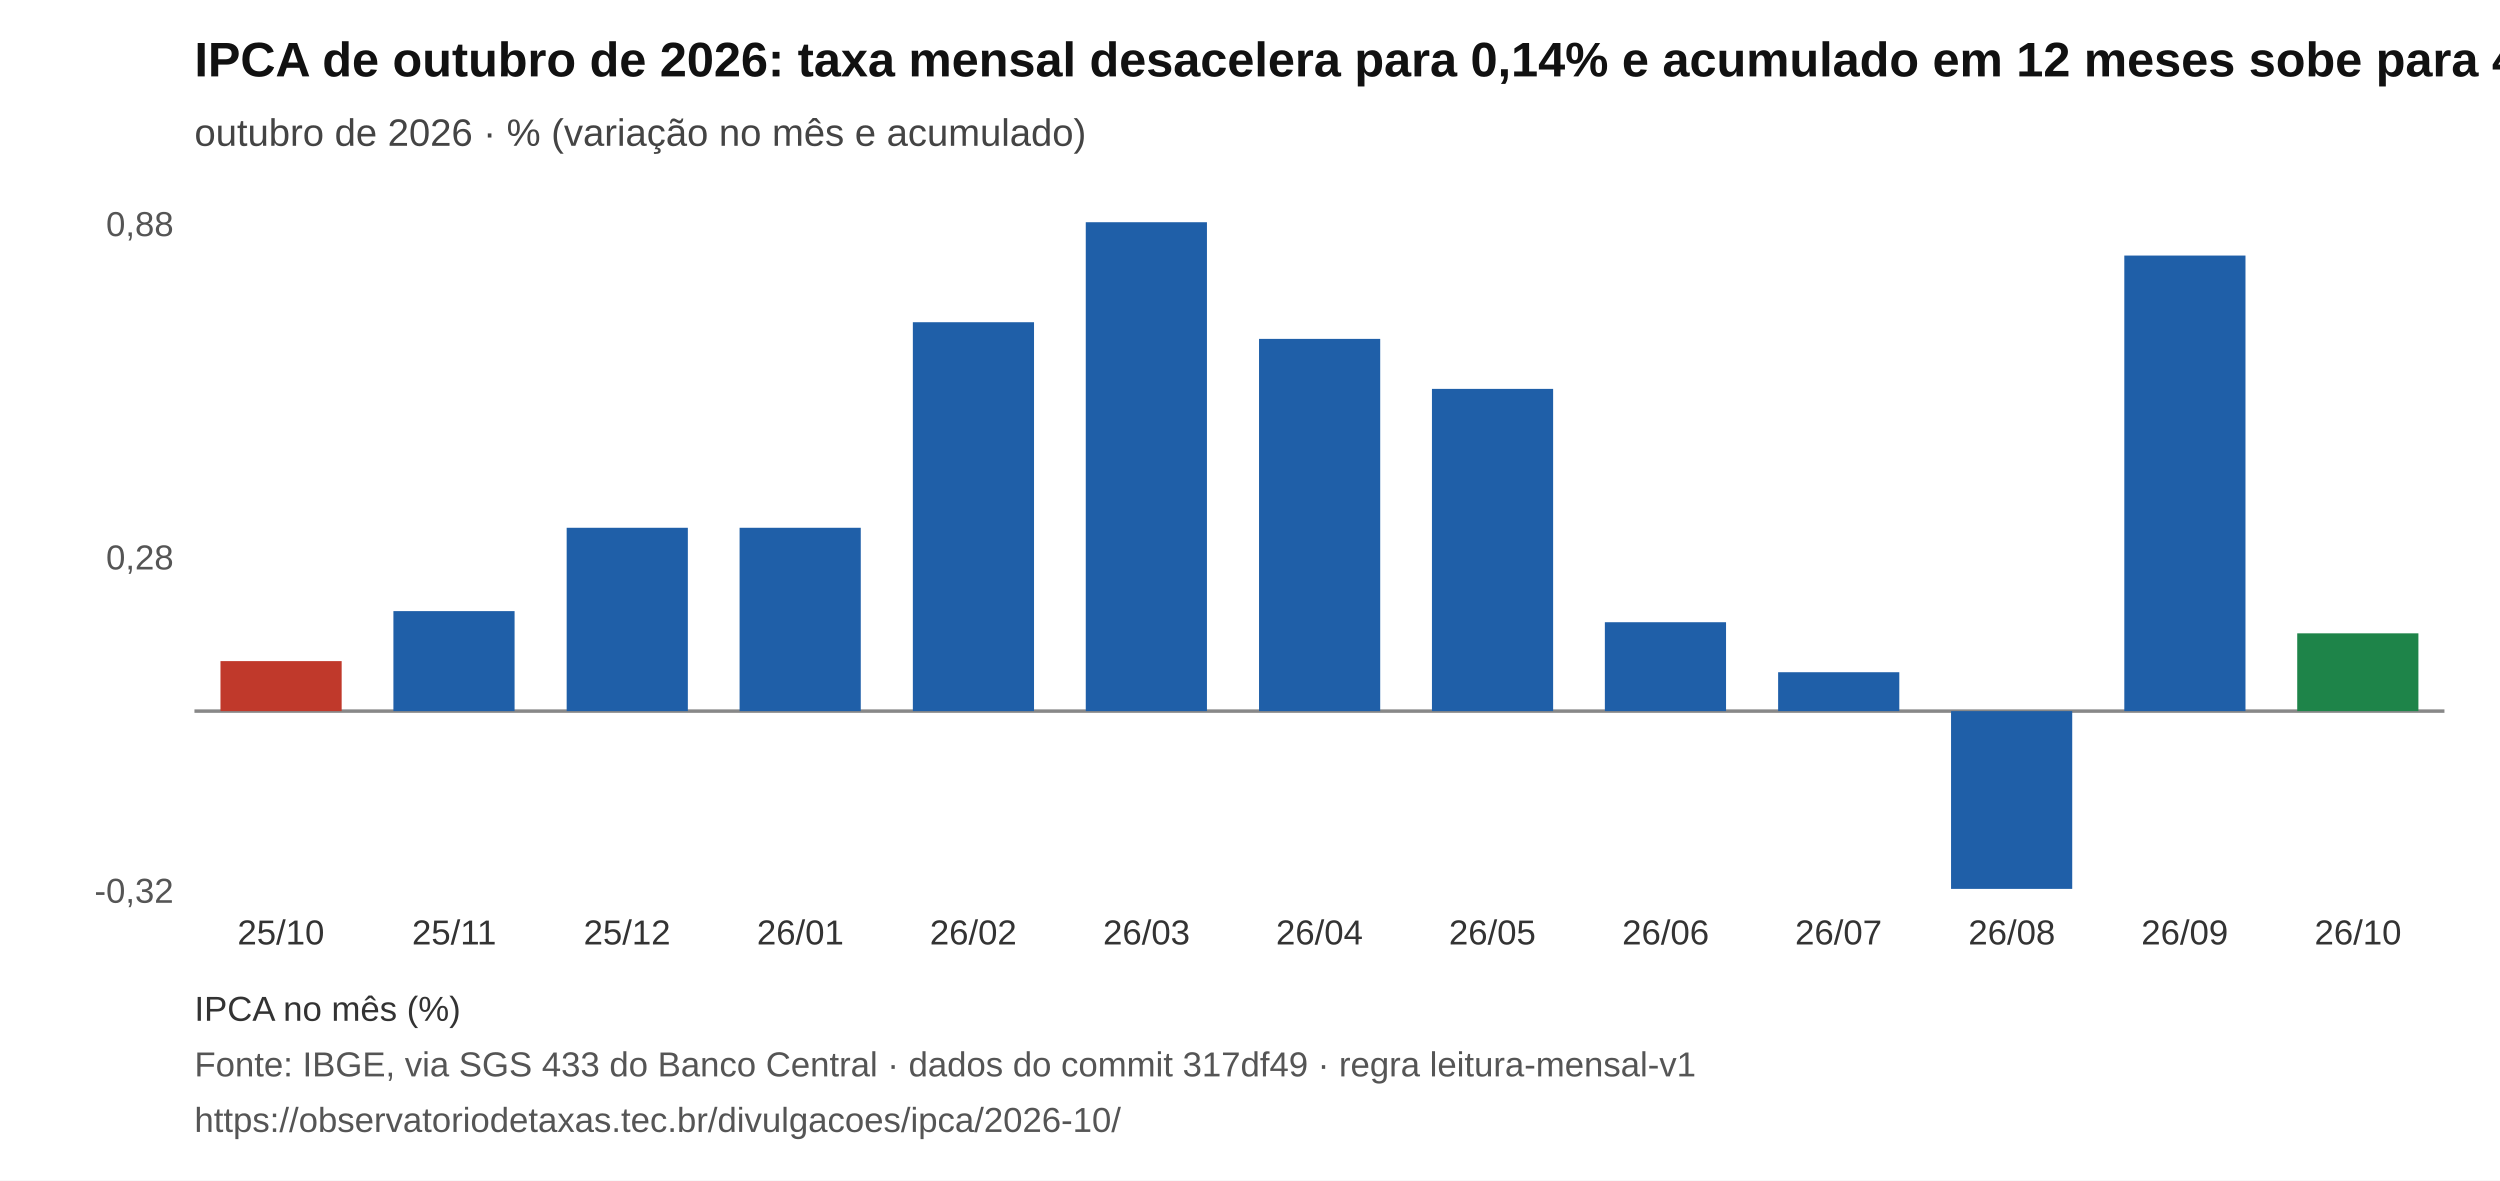
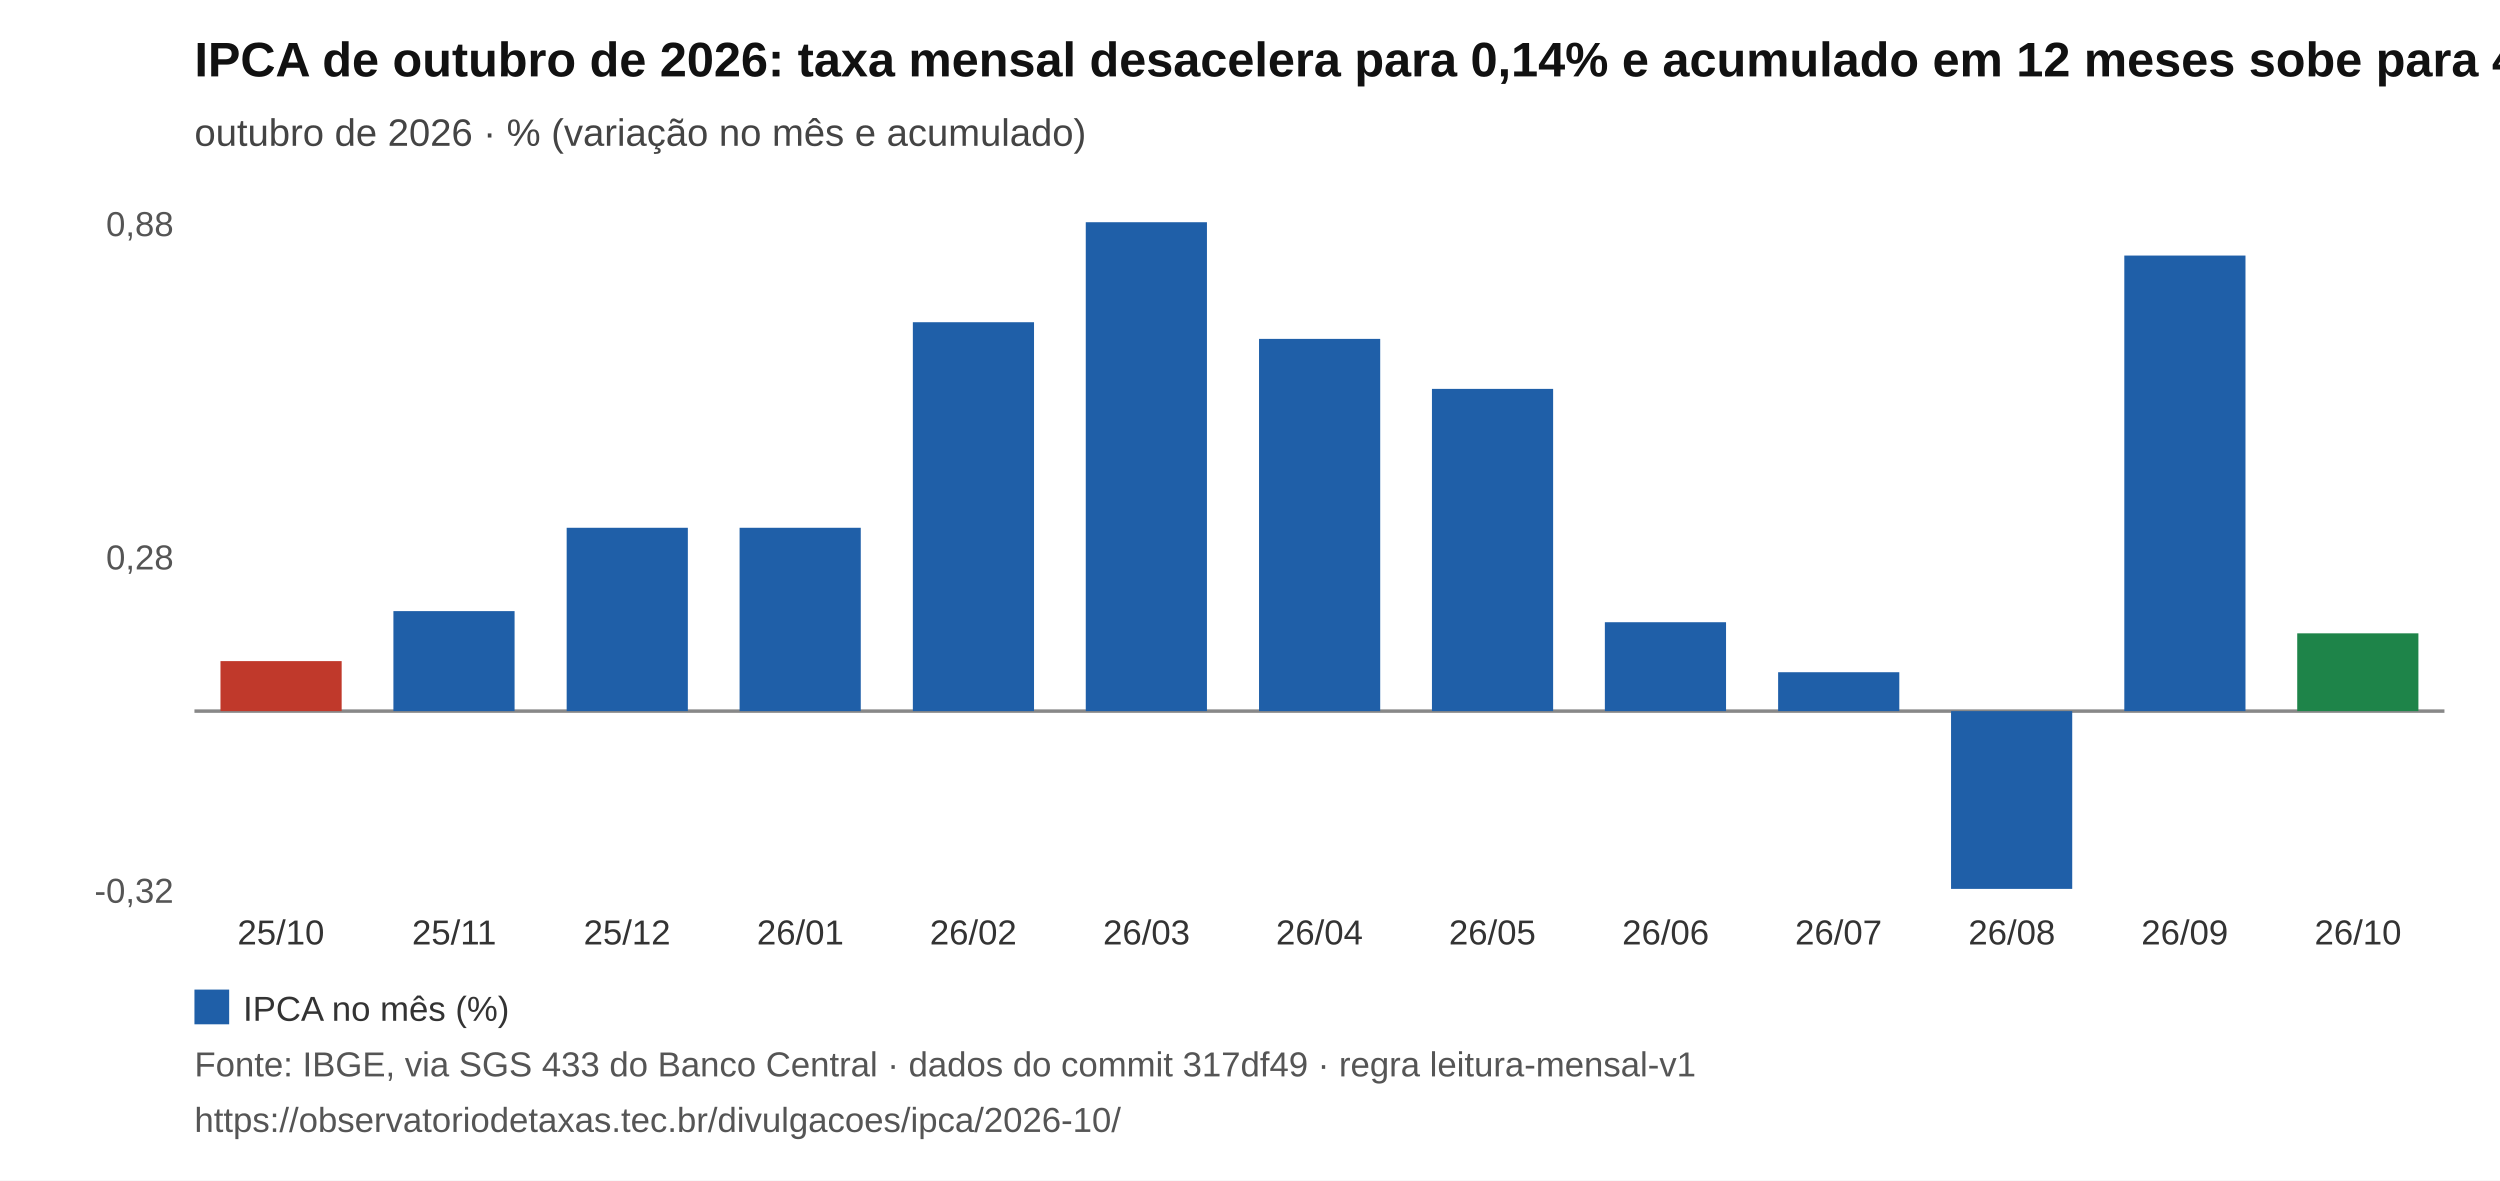
<svg xmlns="http://www.w3.org/2000/svg" viewBox="0 0 720 340" width="720" height="340" font-family="Arial, Helvetica, sans-serif" role="img">
  <rect width="720" height="340" fill="#ffffff" />
  <text x="56" y="22" font-size="14" font-weight="700" fill="#111">IPCA de outubro de 2026: taxa mensal desacelera para 0,14% e acumulado em 12 meses sobe para 4,63%</text>
  <text x="56" y="42" font-size="11" fill="#444">outubro de 2026 · % (variação no mês e acumulado)</text>
  <line x1="56" x2="704" y1="204.8" y2="204.8" stroke="#888" />
  <text x="50" y="260.0" font-size="10" fill="#555" text-anchor="end">-0,32</text>
  <text x="50" y="164.0" font-size="10" fill="#555" text-anchor="end">0,28</text>
  <text x="50" y="68.0" font-size="10" fill="#555" text-anchor="end">0,88</text>
  <rect x="63.5" y="190.4" width="34.9" height="14.4" fill="#c0392b" />
  <text x="80.9" y="272" font-size="10" fill="#333" text-anchor="middle">25/10</text>
  <rect x="113.3" y="176.0" width="34.9" height="28.8" fill="#1f5fa8" />
  <text x="130.8" y="272" font-size="10" fill="#333" text-anchor="middle">25/11</text>
  <rect x="163.2" y="152.0" width="34.9" height="52.8" fill="#1f5fa8" />
  <text x="180.6" y="272" font-size="10" fill="#333" text-anchor="middle">25/12</text>
  <rect x="213.0" y="152.0" width="34.9" height="52.8" fill="#1f5fa8" />
  <text x="230.5" y="272" font-size="10" fill="#333" text-anchor="middle">26/01</text>
  <rect x="262.9" y="92.8" width="34.9" height="112.0" fill="#1f5fa8" />
  <text x="280.3" y="272" font-size="10" fill="#333" text-anchor="middle">26/02</text>
  <rect x="312.7" y="64.0" width="34.9" height="140.8" fill="#1f5fa8" />
  <text x="330.2" y="272" font-size="10" fill="#333" text-anchor="middle">26/03</text>
  <rect x="362.6" y="97.6" width="34.9" height="107.2" fill="#1f5fa8" />
  <text x="380.0" y="272" font-size="10" fill="#333" text-anchor="middle">26/04</text>
  <rect x="412.4" y="112.0" width="34.9" height="92.8" fill="#1f5fa8" />
  <text x="429.8" y="272" font-size="10" fill="#333" text-anchor="middle">26/05</text>
  <rect x="462.2" y="179.2" width="34.9" height="25.6" fill="#1f5fa8" />
  <text x="479.7" y="272" font-size="10" fill="#333" text-anchor="middle">26/06</text>
  <rect x="512.1" y="193.6" width="34.9" height="11.2" fill="#1f5fa8" />
  <text x="529.5" y="272" font-size="10" fill="#333" text-anchor="middle">26/07</text>
  <rect x="561.9" y="204.8" width="34.9" height="51.2" fill="#1f5fa8" />
  <text x="579.4" y="272" font-size="10" fill="#333" text-anchor="middle">26/08</text>
  <rect x="611.8" y="73.6" width="34.9" height="131.2" fill="#1f5fa8" />
  <text x="629.2" y="272" font-size="10" fill="#333" text-anchor="middle">26/09</text>
  <rect x="661.6" y="182.4" width="34.9" height="22.4" fill="#1e8449" />
  <text x="679.1" y="272" font-size="10" fill="#333" text-anchor="middle">26/10</text>
-   <text x="56" y="294" font-size="10" fill="#333">IPCA no mês (%)</text>
+   <rect x="56" y="285" width="10" height="10" fill="#1f5fa8" />
+   <text x="70" y="294" font-size="10" fill="#333">IPCA no mês (%)</text>
  <text x="56" y="310" font-size="10" fill="#555">Fonte: IBGE, via SGS 433 do Banco Central · dados do commit 317df49 · regra leitura-mensal-v1</text>
  <text x="56" y="326" font-size="10" fill="#555">https://observatoriodetaxas.tec.br/divulgacoes/ipca/2026-10/</text>
</svg>
